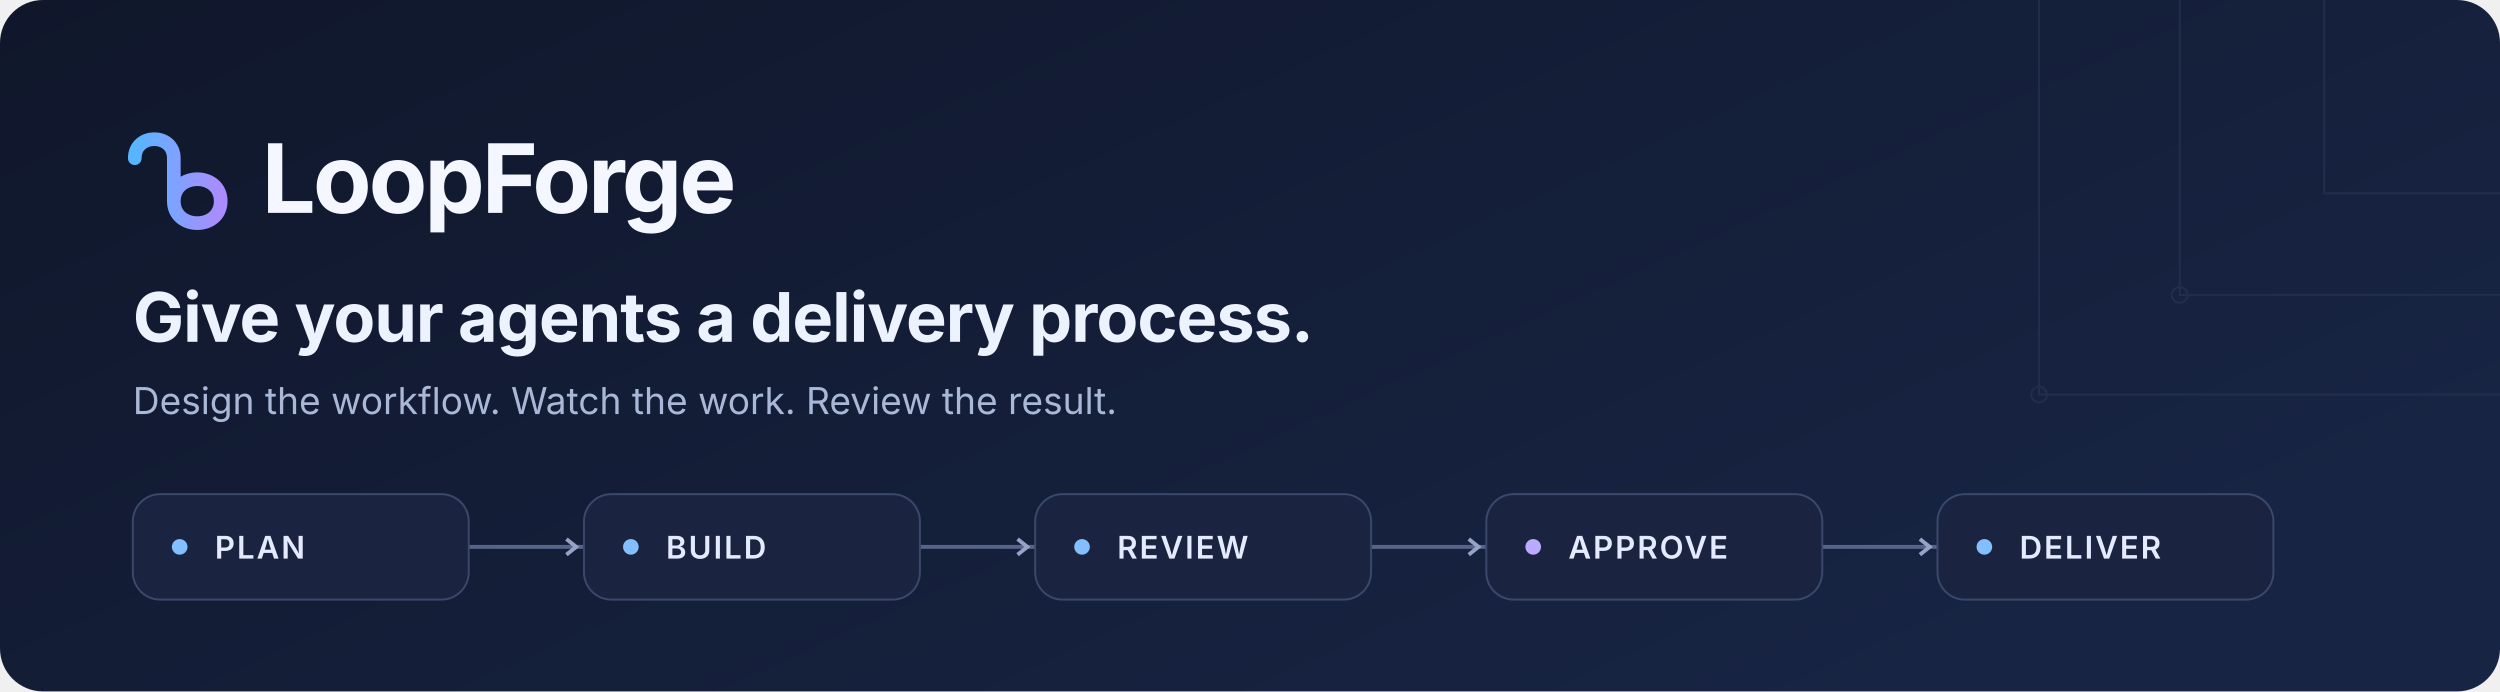
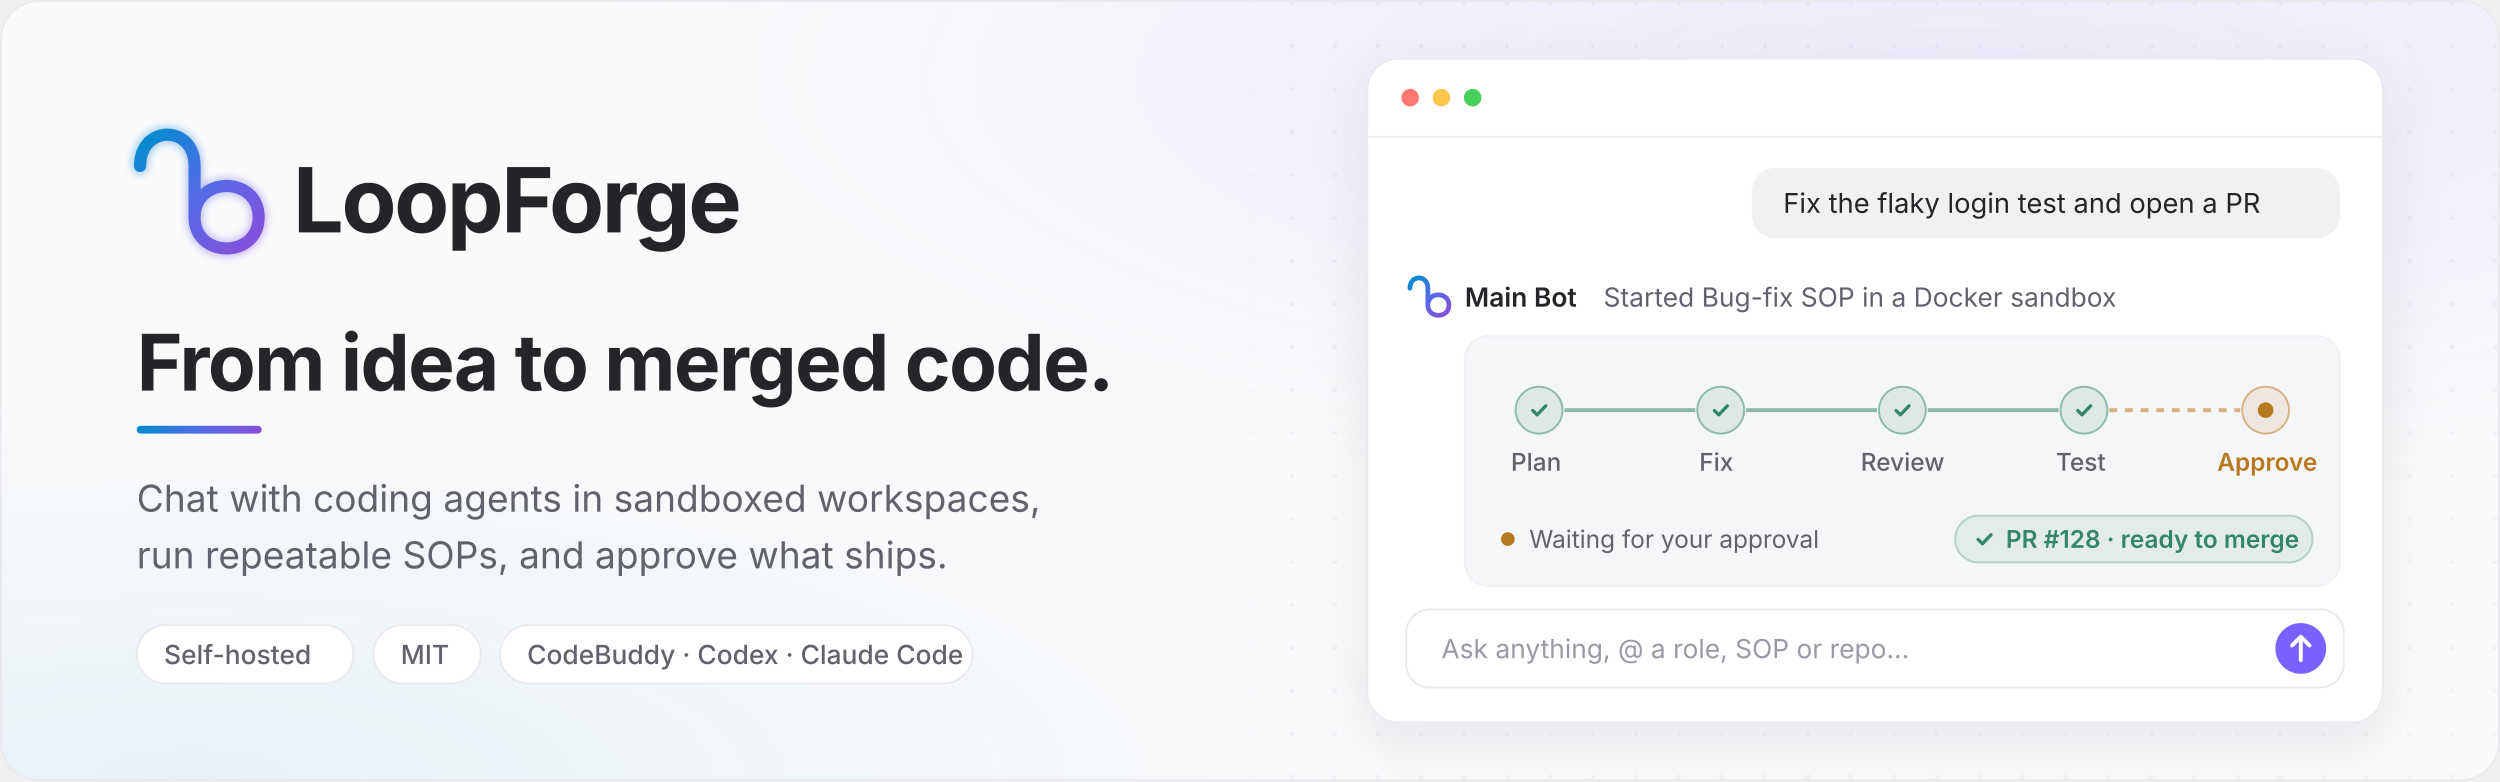
- <svg xmlns="http://www.w3.org/2000/svg" width="1280" height="354" viewBox="0 0 1280 354" role="img" aria-labelledby="title desc">
+ <svg xmlns="http://www.w3.org/2000/svg" width="1280" height="400" viewBox="0 0 1280 400" role="img" aria-labelledby="title">
  <defs>
-     <linearGradient id="bg" x2="1" y2=".6">
-       <stop stop-color="#10172b" />
-       <stop offset="1" stop-color="#172443" />
+     <linearGradient id="mark" x1="19" y1="20" x2="93" y2="93" gradientUnits="userSpaceOnUse">
+       <stop stop-color="#008dcc" />
+       <stop offset=".48" stop-color="#526ce8" />
+       <stop offset="1" stop-color="#8a4ed9" />
    </linearGradient>
-     <linearGradient id="accent">
-       <stop stop-color="#57b5ff" />
-       <stop offset="1" stop-color="#aa8cff" />
+     <linearGradient id="ink" x1="0" x2="1">
+       <stop stop-color="#008dcc" />
+       <stop offset=".5" stop-color="#526ce8" />
+       <stop offset="1" stop-color="#8a4ed9" />
    </linearGradient>
+     <radialGradient id="g1" cx="0.78" cy="0.1" r="0.55">
+       <stop stop-color="#7b61ff" stop-opacity=".10" />
+       <stop offset="1" stop-color="#7b61ff" stop-opacity="0" />
+     </radialGradient>
+     <radialGradient id="g2" cx="0.08" cy="1" r="0.5">
+       <stop stop-color="#008dcc" stop-opacity=".07" />
+       <stop offset="1" stop-color="#008dcc" stop-opacity="0" />
+     </radialGradient>
+     <pattern id="dots" width="22" height="22" patternUnits="userSpaceOnUse">
+       <circle cx="1.5" cy="1.5" r="1.1" fill="#ecebf1" />
+     </pattern>
+     <filter id="shadow" x="-10%" y="-10%" width="120%" height="130%">
+       <feDropShadow dx="0" dy="10" stdDeviation="14" flood-color="#1b1540" flood-opacity=".08" />
+     </filter>
+     <filter id="blur" x="-60%" y="-60%" width="220%" height="220%">
+       <feGaussianBlur stdDeviation="2.4" />
+     </filter>
+     <clipPath id="frame">
+       <rect width="1280" height="400" rx="20" />
+     </clipPath>
  </defs>
-   <rect width="1280" height="354" rx="22" fill="url(#bg)" />
-   <g fill="none" stroke="#2a3654" opacity=".6">
-     <path d="M1044 0v202h236M1116 0v151h164M1190 0v99h90" />
-     <circle cx="1044" cy="202" r="4" />
-     <circle cx="1116" cy="151" r="4" />
+   <g clip-path="url(#frame)">
+     <rect width="1280" height="400" fill="#fafafb" />
+     <rect x="640" width="640" height="400" fill="url(#dots)" opacity=".9" />
+     <rect width="1280" height="400" fill="url(#g1)" />
+     <rect width="1280" height="400" fill="url(#g2)" />
  </g>
-   <g font-family="Inter, -apple-system, BlinkMacSystemFont, Segoe UI, Noto Sans SC, Microsoft YaHei, sans-serif">
-     <path d="M69 81c0-13 20-13 20 0v22c0 15 24 15 24 0s-24-15-24 0V81" stroke="url(#accent)" stroke-width="7" stroke-linecap="round" fill="none" />
-     <text x="134" y="109" fill="#f4f7ff" font-size="49" font-weight="750" letter-spacing="-1.5">LoopForge</text>
-     <text x="68" y="175" fill="#edf2ff" font-size="35" font-weight="650" letter-spacing="-.5">Give your agents a delivery process.</text>
-     <text x="68" y="212" fill="#aab8d7" font-size="19">Design the workflow. Watch the work. Review the result.</text>
-     <path d="M240 280h59" stroke="#58638a" stroke-width="2" />
-     <path d="m290 276 5 4-5 4" fill="none" stroke="#97a2c7" stroke-width="2" />
-     <rect x="68" y="253" width="172" height="54" rx="14" fill="#1a2440" stroke="#3a486b" />
-     <circle cx="92" cy="280" r="4" fill="#83bfff" />
-     <text x="110" y="286" fill="#e4eaff" font-size="16" font-weight="600" letter-spacing="1">PLAN</text>
-     <path d="M471 280h59" stroke="#58638a" stroke-width="2" />
-     <path d="m521 276 5 4-5 4" fill="none" stroke="#97a2c7" stroke-width="2" />
-     <rect x="299" y="253" width="172" height="54" rx="14" fill="#1a2440" stroke="#3a486b" />
-     <circle cx="323" cy="280" r="4" fill="#83bfff" />
-     <text x="341" y="286" fill="#e4eaff" font-size="16" font-weight="600" letter-spacing="1">BUILD</text>
-     <path d="M702 280h59" stroke="#58638a" stroke-width="2" />
-     <path d="m752 276 5 4-5 4" fill="none" stroke="#97a2c7" stroke-width="2" />
-     <rect x="530" y="253" width="172" height="54" rx="14" fill="#1a2440" stroke="#3a486b" />
-     <circle cx="554" cy="280" r="4" fill="#83bfff" />
-     <text x="572" y="286" fill="#e4eaff" font-size="16" font-weight="600" letter-spacing="1">REVIEW</text>
-     <path d="M933 280h59" stroke="#58638a" stroke-width="2" />
-     <path d="m983 276 5 4-5 4" fill="none" stroke="#97a2c7" stroke-width="2" />
-     <rect x="761" y="253" width="172" height="54" rx="14" fill="#1a2440" stroke="#3a486b" />
-     <circle cx="785" cy="280" r="4" fill="#baabff" />
-     <text x="803" y="286" fill="#e4eaff" font-size="16" font-weight="600" letter-spacing="1">APPROVE</text>
-     <rect x="992" y="253" width="172" height="54" rx="14" fill="#1a2440" stroke="#3a486b" />
-     <circle cx="1016" cy="280" r="4" fill="#83bfff" />
-     <text x="1034" y="286" fill="#e4eaff" font-size="16" font-weight="600" letter-spacing="1">DELIVER</text>
+   <rect x=".5" y=".5" width="1279" height="399" rx="19.5" fill="none" stroke="#eae9ee" />
+   <g font-family="Inter, -apple-system, BlinkMacSystemFont, 'Segoe UI', 'PingFang SC', 'Noto Sans SC', 'Microsoft YaHei', sans-serif">
+     <g transform="translate(66 62) scale(.82) translate(-12 -12)">
+       <path d="M53 72 C53 59 63 52.5 73 52.5 C83 52.5 93 59 93 72 C93 85 83 91.5 73 91.5 C63 91.5 53 85 53 72 C53 66.667 53 61.333 53 56 C53 50.667 53 45.333 53 40 C53 27 44.5 20.5 36 20.5 C27.5 20.5 19 27 19 40" stroke="url(#mark)" stroke-width="11" stroke-linecap="round" fill="none" opacity=".35" filter="url(#blur)" />
+       <path d="M53 72 C53 59 63 52.5 73 52.5 C83 52.5 93 59 93 72 C93 85 83 91.5 73 91.5 C63 91.5 53 85 53 72 C53 66.667 53 61.333 53 56 C53 50.667 53 45.333 53 40 C53 27 44.5 20.5 36 20.5 C27.5 20.5 19 27 19 40" stroke="url(#mark)" stroke-width="7.6" stroke-linecap="round" stroke-linejoin="round" fill="none" />
+     </g>
+     <text x="150" y="119" fill="#252529" font-size="46" font-weight="700" letter-spacing="-1.2">LoopForge</text>
+     <text x="70" y="200" fill="#252529" font-size="40" font-weight="650" letter-spacing="-.8">From idea to merged code.</text>
+     <rect x="70" y="218" width="64" height="4" rx="2" fill="url(#ink)" />
+     <text x="70" y="262" fill="#62626c" font-size="19">Chat with coding agents in sandboxed workspaces,</text>
+     <text x="70" y="291" fill="#62626c" font-size="19">run repeatable SOPs, and approve what ships.</text>
+     <rect x="70" y="320" width="111" height="30" rx="15" fill="#ffffff" stroke="#eae9ee" />
+     <text x="84" y="340" fill="#62626c" font-size="13.5" font-weight="500">Self-hosted</text>
+     <rect x="191.16" y="320" width="55" height="30" rx="15" fill="#ffffff" stroke="#eae9ee" />
+     <text x="205.16" y="340" fill="#62626c" font-size="13.5" font-weight="500">MIT</text>
+     <rect x="255.89" y="320" width="242" height="30" rx="15" fill="#ffffff" stroke="#eae9ee" />
+     <text x="269.89" y="340" fill="#62626c" font-size="13.5" font-weight="500">CodeBuddy · Codex · Claude Code</text>
+     <g filter="url(#shadow)">
+       <rect x="700" y="30" width="520" height="340" rx="16" fill="#ffffff" stroke="#eae9ee" />
+     </g>
+     <circle cx="722" cy="50" r="4.5" fill="#ff5f57" opacity=".85" />
+     <circle cx="738" cy="50" r="4.5" fill="#febc2e" opacity=".85" />
+     <circle cx="754" cy="50" r="4.5" fill="#28c840" opacity=".85" />
+     <path d="M700 70h520" stroke="#f1f0f4" />
+     <rect x="897" y="86" width="301" height="36" rx="12" fill="#f1f1f1" />
+     <text x="913" y="109" fill="#252529" font-size="14">Fix the flaky login test and open a PR</text>
+     <g transform="translate(720 140) scale(.27) translate(-12 -12)">
+       <path d="M53 72 C53 59 63 52.5 73 52.5 C83 52.5 93 59 93 72 C93 85 83 91.5 73 91.5 C63 91.5 53 85 53 72 C53 66.667 53 61.333 53 56 C53 50.667 53 45.333 53 40 C53 27 44.5 20.5 36 20.5 C27.5 20.5 19 27 19 40" stroke="url(#mark)" stroke-width="9" stroke-linecap="round" fill="none" />
+     </g>
+     <text x="750" y="157" fill="#252529" font-size="13.5" font-weight="600">Main Bot</text>
+     <text x="821" y="157" fill="#62626c" font-size="13.5">Started Bug-fix SOP in a Docker sandbox</text>
+     <rect x="750" y="172" width="448" height="128" rx="12" fill="#f5f6f7" stroke="#f1f0f4" />
+     <path d="M801.0 210H868.0" stroke="#338768" stroke-opacity=".55" stroke-width="2" />
+     <path d="M894.0 210H961.0" stroke="#338768" stroke-opacity=".55" stroke-width="2" />
+     <path d="M987.0 210H1054.0" stroke="#338768" stroke-opacity=".55" stroke-width="2" />
+     <path d="M1080.0 210H1147.0" stroke="#b7791f" stroke-opacity=".55" stroke-width="2" stroke-dasharray="4 4" />
+     <circle cx="788.0" cy="210" r="12" fill="#338768" fill-opacity=".12" stroke="#338768" stroke-opacity=".5" />
+     <path d="M784.8 210.2l2.2 2.2 4.4-4.6" fill="none" stroke="#338768" stroke-width="1.7" stroke-linecap="round" stroke-linejoin="round" />
+     <text x="773.6" y="241" fill="#62626c" font-size="12.5" font-weight="500">Plan</text>
+     <circle cx="881.0" cy="210" r="12" fill="#338768" fill-opacity=".12" stroke="#338768" stroke-opacity=".5" />
+     <path d="M877.8 210.2l2.2 2.2 4.4-4.6" fill="none" stroke="#338768" stroke-width="1.7" stroke-linecap="round" stroke-linejoin="round" />
+     <text x="870.0" y="241" fill="#62626c" font-size="12.5" font-weight="500">Fix</text>
+     <circle cx="974.0" cy="210" r="12" fill="#338768" fill-opacity=".12" stroke="#338768" stroke-opacity=".5" />
+     <path d="M970.8 210.2l2.2 2.2 4.4-4.6" fill="none" stroke="#338768" stroke-width="1.7" stroke-linecap="round" stroke-linejoin="round" />
+     <text x="952.7" y="241" fill="#62626c" font-size="12.5" font-weight="500">Review</text>
+     <circle cx="1067.0" cy="210" r="12" fill="#338768" fill-opacity=".12" stroke="#338768" stroke-opacity=".5" />
+     <path d="M1063.8 210.2l2.2 2.2 4.4-4.6" fill="none" stroke="#338768" stroke-width="1.7" stroke-linecap="round" stroke-linejoin="round" />
+     <text x="1052.6" y="241" fill="#62626c" font-size="12.5" font-weight="500">Test</text>
+     <circle cx="1160.0" cy="210" r="12" fill="#b7791f" fill-opacity=".12" stroke="#b7791f" stroke-opacity=".5" />
+     <circle cx="1160.0" cy="210" r="4" fill="#b7791f" />
+     <text x="1135.2" y="241" fill="#b7791f" font-size="12.5" font-weight="600">Approve</text>
+     <circle cx="772" cy="276" r="3.5" fill="#b7791f" />
+     <text x="783" y="280.5" fill="#62626c" font-size="12.5">Waiting for your approval</text>
+     <rect x="1001" y="264" width="183" height="24" rx="12" fill="#338768" fill-opacity=".09" stroke="#338768" stroke-opacity=".3" />
+     <path d="M1012.8 276.2l2.2 2.2 4.4-4.6" fill="none" stroke="#338768" stroke-width="1.7" stroke-linecap="round" stroke-linejoin="round" />
+     <text x="1027" y="280.5" fill="#338768" font-size="12.5" font-weight="600">PR #128 · ready to merge</text>
+     <rect x="720" y="312" width="480" height="40" rx="12" fill="#ffffff" stroke="#eae9ee" />
+     <text x="738" y="337" fill="#9a9aa4" font-size="13.5">Ask anything, @ a role, SOP or repo…</text>
+     <circle cx="1178" cy="332" r="13" fill="#7b61ff" />
+     <path d="M1178 338v-12m-4.5 4.5 4.5-4.5 4.5 4.5" fill="none" stroke="#ffffff" stroke-width="2" stroke-linecap="round" stroke-linejoin="round" />
  </g>
</svg>
